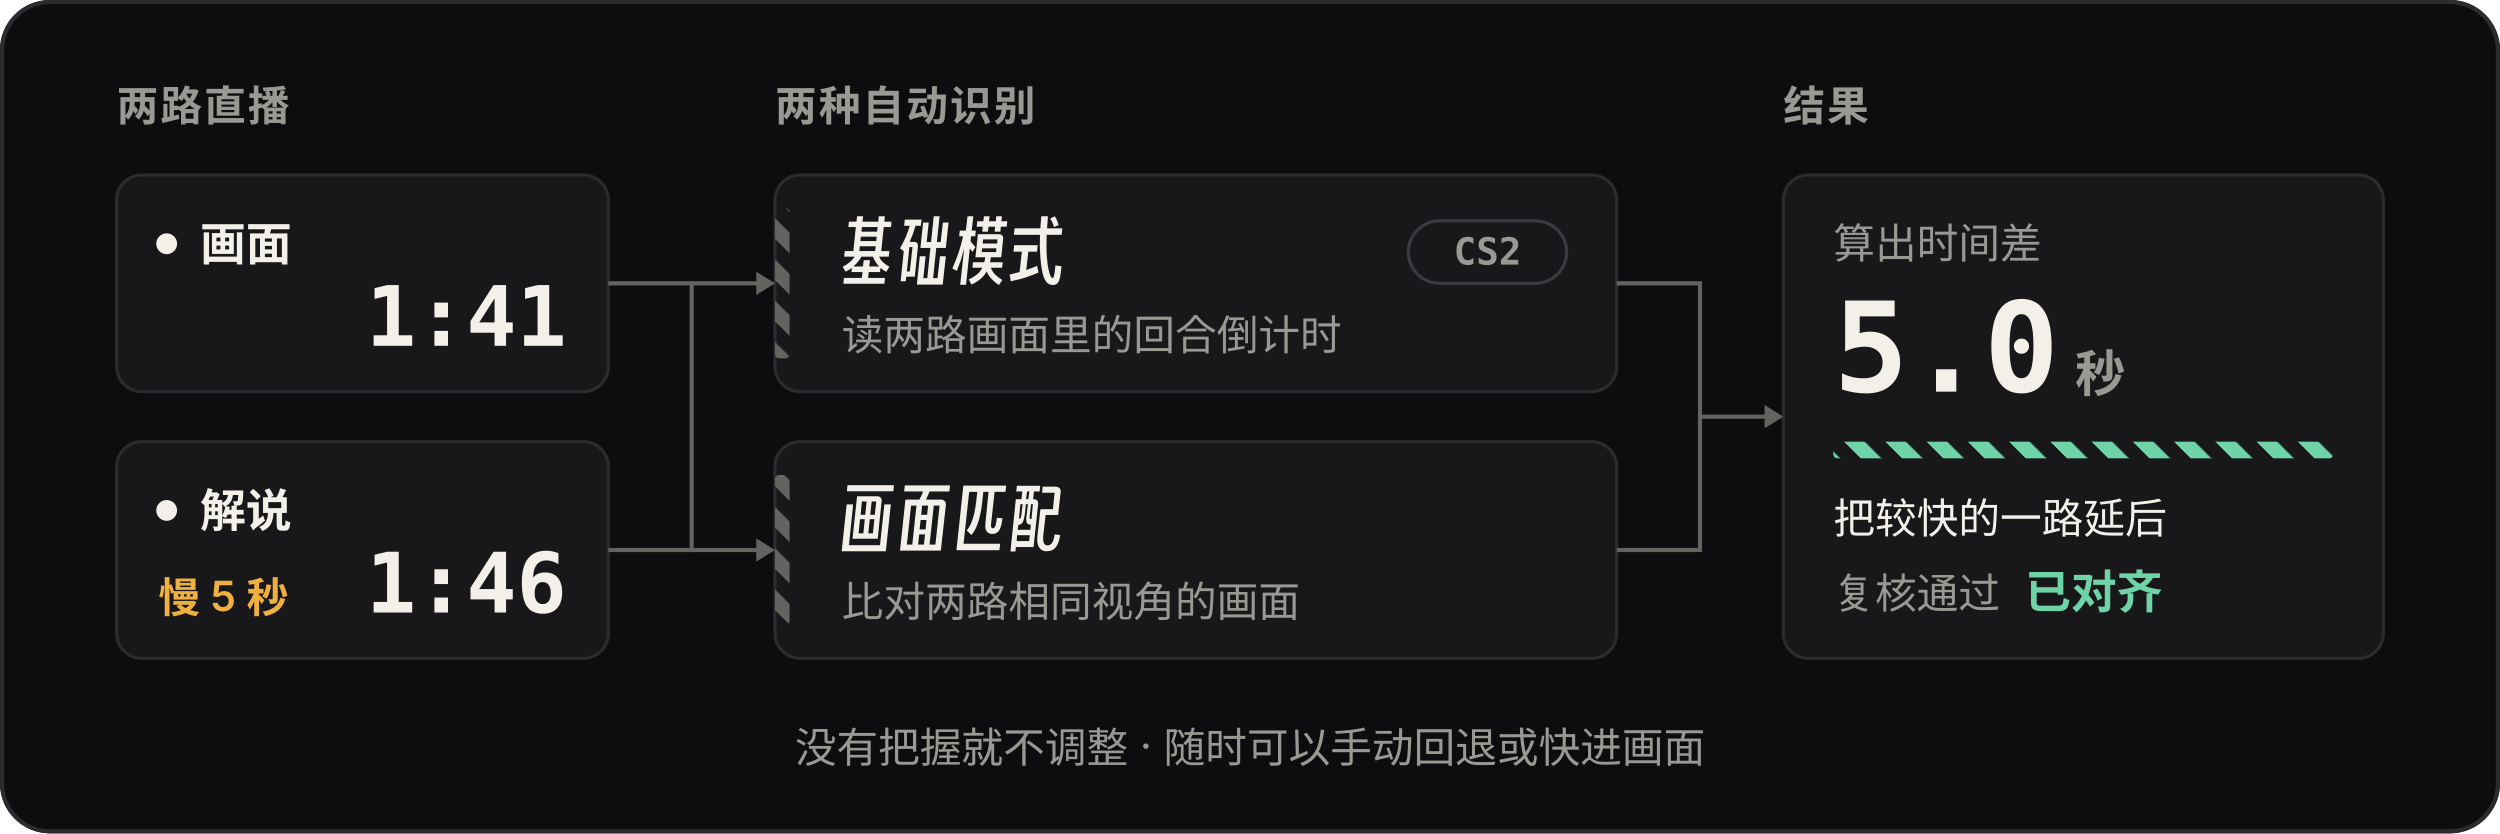
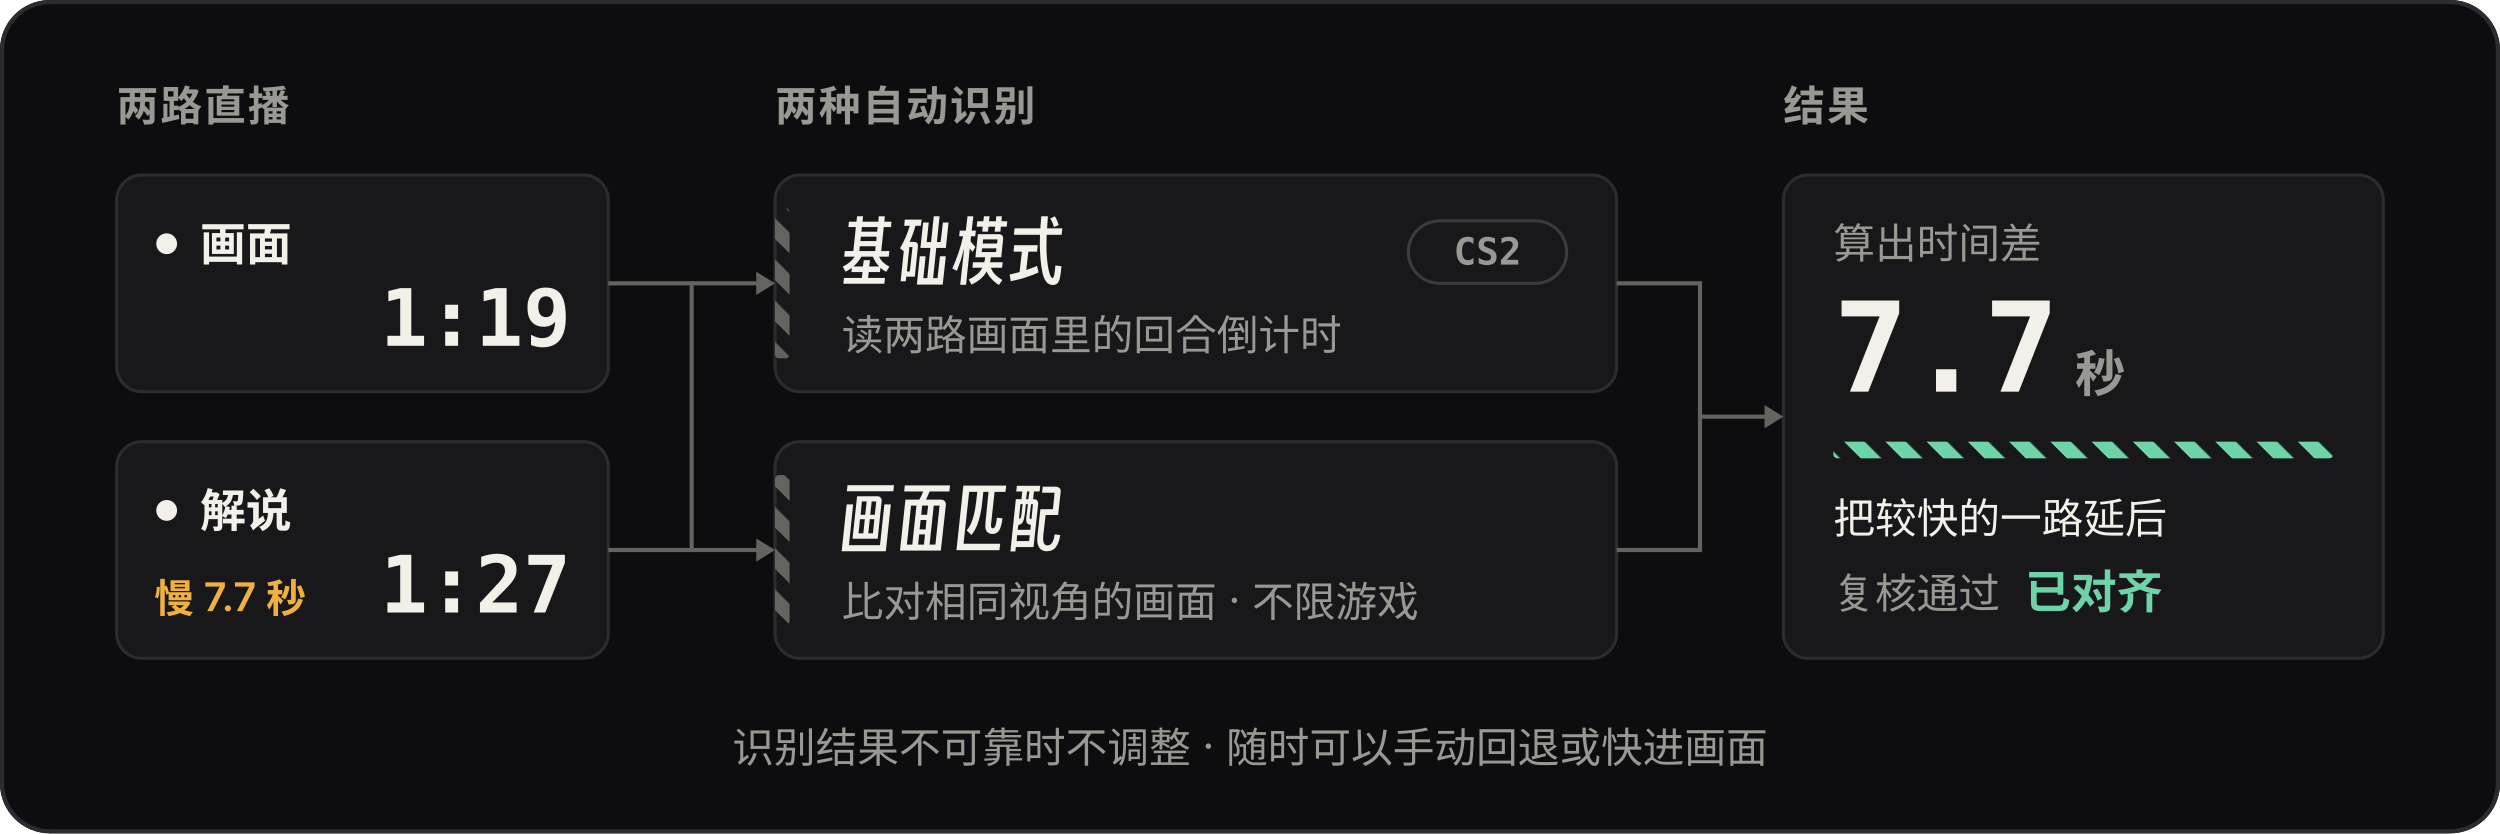
<svg xmlns="http://www.w3.org/2000/svg" width="1200" height="400" viewBox="0 0 1200 400" role="img" aria-labelledby="title desc">
  <defs>
    <pattern id="lock" width="14" height="14" patternUnits="userSpaceOnUse" patternTransform="rotate(-45)">
      <rect width="7.0" height="14" fill="#6fd3a8" />
    </pattern>
    <pattern id="drift" width="14" height="14" patternUnits="userSpaceOnUse" patternTransform="rotate(-45)">
      <rect width="7.0" height="14" fill="#f0b03f" />
    </pattern>
    <pattern id="ash" width="14" height="14" patternUnits="userSpaceOnUse" patternTransform="rotate(-45)">
      <rect width="7.0" height="14" fill="#64635f" />
    </pattern>
  </defs>
  <rect width="1200" height="400" rx="24" fill="#0d0d0f" />
  <rect x="1" y="1" width="1198" height="398" rx="23" fill="none" stroke="#2b2b30" stroke-width="2" />
  <text x="56" y="58" font-family="-apple-system, BlinkMacSystemFont, 'Segoe UI', 'PingFang SC', 'Microsoft YaHei', 'Noto Sans SC', sans-serif" font-size="20" font-weight="600" fill="#9a9893" letter-spacing="1">两路直播</text>
  <rect x="56" y="84" width="236" height="104" rx="12" fill="#18181b" stroke="#2b2b30" stroke-width="1.5" />
  <circle cx="80" cy="117" r="5" fill="#f3f0ea" />
  <text x="96" y="125" font-family="-apple-system, BlinkMacSystemFont, 'Segoe UI', 'PingFang SC', 'Microsoft YaHei', 'Noto Sans SC', sans-serif" font-size="22" font-weight="700" fill="#f3f0ea">画面</text>
-   <text x="272" y="166" font-family="ui-monospace, SFMono-Regular, 'Cascadia Mono', Menlo, Consolas, monospace" font-size="40" font-weight="600" fill="#f3f0ea" text-anchor="end">1:41</text>
+   <text x="274" y="166" font-family="ui-monospace, SFMono-Regular, 'Cascadia Mono', Menlo, Consolas, monospace" font-size="38" font-weight="600" fill="#f3f0ea" text-anchor="end">1:19</text>
  <rect x="56" y="212" width="236" height="104" rx="12" fill="#18181b" stroke="#2b2b30" stroke-width="1.5" />
  <circle cx="80" cy="245" r="5" fill="#f3f0ea" />
  <text x="96" y="253" font-family="-apple-system, BlinkMacSystemFont, 'Segoe UI', 'PingFang SC', 'Microsoft YaHei', 'Noto Sans SC', sans-serif" font-size="22" font-weight="700" fill="#f3f0ea">解说</text>
-   <text x="272" y="294" font-family="ui-monospace, SFMono-Regular, 'Cascadia Mono', Menlo, Consolas, monospace" font-size="40" font-weight="600" fill="#f3f0ea" text-anchor="end">1:46</text>
-   <text x="76" y="294" font-family="-apple-system, BlinkMacSystemFont, 'Segoe UI', 'PingFang SC', 'Microsoft YaHei', 'Noto Sans SC', sans-serif" font-size="20" font-weight="600" fill="#f0b03f">慢 5 秒</text>
+   <text x="274" y="294" font-family="ui-monospace, SFMono-Regular, 'Cascadia Mono', Menlo, Consolas, monospace" font-size="38" font-weight="600" fill="#f3f0ea" text-anchor="end">1:27</text>
+   <text x="74" y="294" font-family="-apple-system, BlinkMacSystemFont, 'Segoe UI', 'PingFang SC', 'Microsoft YaHei', 'Noto Sans SC', sans-serif" font-size="19" font-weight="600" fill="#f0b03f">慢 7.7 秒</text>
  <text x="372" y="58" font-family="-apple-system, BlinkMacSystemFont, 'Segoe UI', 'PingFang SC', 'Microsoft YaHei', 'Noto Sans SC', sans-serif" font-size="20" font-weight="600" fill="#9a9893" letter-spacing="1">两种自动识别</text>
  <rect x="372" y="84" width="404" height="104" rx="12" fill="#18181b" stroke="#2b2b30" stroke-width="1.5" />
  <rect x="372" y="100" width="7" height="72" rx="2" fill="url(#ash)" />
  <path d="M424.8 133.4 424.5 136.2H404.8L405.1 133.4H413.7L414 130.6H408.7L408.9 128.6Q407.5 129.6 405.9 130.4L404.5 128Q406.4 127.1 407.8 125.9Q409.2 124.7 410.3 123.2H405.2L405.5 120.5H409.6L410.8 109H407.2L407.5 106.4H411.1L411.4 103.8H414.3L414 106.4H421.6L421.8 103.8H424.7L424.5 106.4H427.9L427.7 109H424.2L423 120.5H426.9L426.6 123.2H422Q422.7 124.9 424.1 126.1Q425.5 127.3 426.9 128L425.4 130.5Q423.9 129.7 422.6 128.6L422.4 130.6H417L416.7 133.4ZM413.5 111.2H421L421.3 109H413.7ZM413 115.7H420.6L420.8 113.6H413.2ZM412.5 120.5H420.1L420.3 118.2H412.7ZM417.6 124.9 417.2 127.9H422Q420.1 126 419 123.2H413.5Q411.9 126 409.6 127.9H414.2L414.6 124.9ZM444.3 123 443.2 133.5H445.1L446.6 119H441.8L443.1 106.8H445.8L444.8 116.2H446.9L448.2 103.8H451L449.7 116.2H451.5L452.6 106.8H455.3L454 119H449.4L447.9 133.5H450L451.2 123H454L452.5 136.6H440.1L441.5 123ZM434.8 135H432.3L433.8 120.6L432 119.2Q433.5 116.6 434.7 113.9Q435.8 111.3 436.7 108.4H434L434.3 105.4H442.4L442 108.4H439.4Q438.3 112.5 436.6 116.1H438.5Q439.8 116.1 440.3 116.7Q440.7 117.4 440.6 118.4L439.1 132.8H435ZM435.3 130.3H436.7L438 118.6H436.5ZM459.3 130 457.1 128.9Q458.8 125.1 460.1 121.3Q461.4 117.4 462.3 113.4H460.4L460.7 110.7H463.6L464.4 103.8H467.2L466.4 110.7H468.4L468.1 113.4H466.1L465.9 115.9Q466.5 116.5 467 117.2Q467.6 117.8 468.2 118.6L466.8 120.9Q466.1 120 465.5 119.3L463.7 136.7H460.9L462.8 119.2Q462.1 121.9 461.3 124.6Q460.4 127.2 459.3 130ZM471.5 111.2 471.7 108.8H468.8L469.1 106.2H472L472.3 103.8H475L474.7 106.2H478L478.2 103.8H480.9L480.7 106.2H483.5L483.2 108.8H480.4L480.2 111.2H477.4L477.7 108.8H474.5L474.2 111.2ZM481.3 125.9 481 128.5H475.6Q476.3 130.4 477.7 131.8Q479.1 133.2 481.1 134.4L479.5 136.8Q477.5 135.6 476 133.9Q474.4 132.3 473.6 130.3Q472.3 132.6 470.4 134.1Q468.5 135.6 466.3 136.6L465 134.1Q467.1 133.2 468.7 131.9Q470.4 130.7 471.5 128.5H466.8L467 125.9H472.4Q472.8 124.8 472.9 123.5H468.2L469.4 112.4H479.3Q480.6 112.4 481.1 113.1Q481.6 113.7 481.5 114.7L480.6 123.5H475.6Q475.5 124.8 475.2 125.9ZM471.7 116.9H478.6L478.8 114.9H471.9ZM471.2 121H478.1L478.3 119.2H471.4ZM505.4 136.8Q503.3 136.8 502.1 135.1Q500.9 133.5 500.3 130.5Q499.7 127.6 499.4 123.9Q499.2 121 499.1 118.2Q499.1 115.4 499.2 112.7H486.7L487 109.6H499.4Q499.4 108.1 499.6 106.6Q499.7 105.2 499.8 103.8H503Q502.9 105.2 502.8 106.6Q502.7 108.1 502.6 109.6H509.9L509.6 112.7H502.4Q502.3 115.4 502.3 118.1Q502.3 120.9 502.5 123.5Q502.8 127.2 503.3 129.4Q503.8 131.6 504.3 132.6Q504.9 133.5 505.3 133.5Q506.1 133.5 506.6 127.4L509.5 127.8Q509.3 130.6 508.9 132.6Q508.6 134.6 507.8 135.7Q507 136.8 505.4 136.8ZM505.9 109Q505.6 107.9 505.2 106.9Q504.7 105.8 504.1 104.9L506.3 103.8Q507 104.8 507.4 105.9Q507.8 106.9 508.2 108ZM485.2 135 484.6 131.8Q485.8 131.5 487 131.2Q488.2 130.9 489.4 130.6L490.5 120.8H486.5L486.8 117.7H498.1L497.8 120.8H493.6L492.6 129.6Q493.9 129.2 495.2 128.7Q496.5 128.2 497.8 127.6L498.5 130.8Q496.2 131.8 494.2 132.5Q492.1 133.3 489.9 133.9Q487.7 134.4 485.2 135Z" fill="#f3f0ea" />
  <text x="404" y="168" font-family="-apple-system, BlinkMacSystemFont, 'Segoe UI', 'PingFang SC', 'Microsoft YaHei', 'Noto Sans SC', sans-serif" font-size="20" font-weight="400" fill="#9a9893">读两路画面里的回合倒计时</text>
  <rect x="372" y="212" width="404" height="104" rx="12" fill="#18181b" stroke="#2b2b30" stroke-width="1.5" />
  <rect x="372" y="228" width="7" height="72" rx="2" fill="url(#ash)" />
  <path d="M429.1 232.9 428.8 235.8H406.5L406.8 232.9ZM409.2 258.6 411.4 238.2H421Q422.2 238.2 422.7 238.9Q423.3 239.5 423.2 240.4L421.3 258.6ZM413.1 247.1H415.3L416 240.7H413.7ZM417.7 247.1H419.9L420.6 240.7H418.4ZM409.5 242.1 407.5 261.7H422.4L424.5 242.1H427.6L425.2 264.6H404L406.4 242.1ZM412.1 256H414.4L415.1 249.2H412.8ZM416.8 256H419L419.7 249.2H417.5ZM456 233 455.7 235.9H446.2Q445.8 236.9 445.4 237.8Q445 238.8 444.5 239.8H451.4Q452.9 239.8 453.5 240.6Q454.1 241.3 454 242.6L451.6 264.3H432L434.6 239.8H441.3Q442.4 237.9 443.1 235.9H434L434.3 233ZM435.3 261.4H437.9L439.9 242.7H437.3ZM442.2 247.1H445L445.5 242.7H442.6ZM446.2 261.4H449L451 242.7H448.2ZM441.4 254.1H444.3L444.7 249.6H441.9ZM440.7 261.4H443.5L444 256.5H441.2ZM479.7 264.1H459.1L462.4 233.1H483L482.6 236.1H477.4L475.8 250.7Q475.6 252 475.7 252.6Q475.8 253.2 476 253.4Q476.2 253.6 476.5 253.6Q477 253.6 477.4 253.1Q477.8 252.7 478 251.6Q478.3 250.5 478.5 248.5L481.2 248.8Q480.7 252.8 479.6 254.6Q478.5 256.3 476.3 256.3Q475.2 256.3 474.4 255.8Q473.6 255.3 473.2 254.2Q472.8 253.1 473 251.1L474.5 236.1H472L471.5 240.6Q471.2 244.2 470.5 247.1Q469.9 250 468.9 252.4Q467.9 254.8 466.3 256.8L464 254.6Q465.3 253.1 466.1 251.2Q467 249.2 467.6 246.6Q468.2 244 468.6 240.5L469.1 236.1H465.2L462.5 261H480.1ZM499.3 233.2 499 235.9H496.3L495.9 239.6H496.1Q497.2 239.6 497.8 240.2Q498.4 240.8 498.3 242L496.1 262.6H487.6L487.4 264.7H485L487.6 239.6H490.3L490.7 235.9H487.8L488.1 233.2ZM506.2 256.5 508.9 256.8Q508.4 260.4 506.9 262.5Q505.4 264.6 502.4 264.6Q501 264.6 499.9 263.9Q498.8 263.2 498.2 261.5Q497.7 259.9 498 256.9L499.4 244.4H505.4L506.2 236.5H500.2L500.5 233.6H506.6Q507.8 233.6 508.6 234.3Q509.3 235 509.1 236.3L507.9 247.2H501.9L500.8 256.7Q500.6 258.7 500.8 259.8Q501 260.9 501.6 261.4Q502.1 261.8 502.8 261.8Q505.6 261.8 506.2 256.5ZM492.5 239.6H493.6L494.1 235.9H493ZM490.5 245.1 490.9 242H489.8L489.1 249.1Q489.5 249 489.8 248.7Q490.1 248.3 490.2 247.5Q490.4 246.6 490.5 245.1ZM492.1 245.4Q491.8 247.7 491.5 249.1Q491.2 250.4 490.6 251.1Q490 251.8 488.8 252L488.5 254.3H494.6L494.8 251.8Q493.5 251.9 493 251.1Q492.5 250.4 492.6 248.6L493.4 242H492.4ZM494.2 248.1Q494.1 249.2 495.1 249.2L495.8 242H494.9ZM488 259.7H494L494.3 256.9H488.2Z" fill="#f3f0ea" />
-   <text x="404" y="296" font-family="-apple-system, BlinkMacSystemFont, 'Segoe UI', 'PingFang SC', 'Microsoft YaHei', 'Noto Sans SC', sans-serif" font-size="20" font-weight="400" fill="#9a9893">比对两路相同视角的画面</text>
+   <text x="404" y="296" font-family="-apple-system, BlinkMacSystemFont, 'Segoe UI', 'PingFang SC', 'Microsoft YaHei', 'Noto Sans SC', sans-serif" font-size="20" font-weight="400" fill="#9a9893">比对相同视角的画面 · 不限游戏</text>
  <rect x="676" y="106" width="76" height="30" rx="15" fill="none" stroke="#3a3a40" stroke-width="1.5" />
  <text x="714" y="127" font-family="ui-monospace, SFMono-Regular, 'Cascadia Mono', Menlo, Consolas, monospace" font-size="18" font-weight="600" fill="#9a9893" text-anchor="middle">CS2</text>
  <text x="856" y="58" font-family="-apple-system, BlinkMacSystemFont, 'Segoe UI', 'PingFang SC', 'Microsoft YaHei', 'Noto Sans SC', sans-serif" font-size="20" font-weight="600" fill="#9a9893" letter-spacing="1">结果</text>
  <rect x="856" y="84" width="288" height="232" rx="12" fill="#18181b" stroke="#2b2b30" stroke-width="1.5" />
  <text x="880" y="124" font-family="-apple-system, BlinkMacSystemFont, 'Segoe UI', 'PingFang SC', 'Microsoft YaHei', 'Noto Sans SC', sans-serif" font-size="20" font-weight="400" fill="#9a9893">算出时间差</text>
-   <text x="880" y="188" font-family="ui-monospace, SFMono-Regular, 'Cascadia Mono', Menlo, Consolas, monospace" font-size="60" font-weight="700" fill="#f3f0ea">5.0</text>
+   <text x="880" y="188" font-family="ui-monospace, SFMono-Regular, 'Cascadia Mono', Menlo, Consolas, monospace" font-size="60" font-weight="700" fill="#f3f0ea">7.7</text>
  <text x="996" y="188" font-family="-apple-system, BlinkMacSystemFont, 'Segoe UI', 'PingFang SC', 'Microsoft YaHei', 'Noto Sans SC', sans-serif" font-size="24" font-weight="600" fill="#9a9893">秒</text>
  <rect x="880" y="212" width="240" height="8" rx="2" fill="url(#lock)" />
  <text x="880" y="256" font-family="-apple-system, BlinkMacSystemFont, 'Segoe UI', 'PingFang SC', 'Microsoft YaHei', 'Noto Sans SC', sans-serif" font-size="20" font-weight="400" fill="#f3f0ea">把较快的一路延后</text>
  <text x="880" y="292" font-family="-apple-system, BlinkMacSystemFont, 'Segoe UI', 'PingFang SC', 'Microsoft YaHei', 'Noto Sans SC', sans-serif" font-size="20" font-weight="400" fill="#9a9893">复核通过</text>
  <text x="972" y="292" font-family="-apple-system, BlinkMacSystemFont, 'Segoe UI', 'PingFang SC', 'Microsoft YaHei', 'Noto Sans SC', sans-serif" font-size="22" font-weight="700" fill="#6fd3a8">已对齐</text>
  <path d="M292,136.0 H332 V264.0 H292" stroke="#64635f" stroke-width="2" fill="none" />
  <path d="M332,136.0 L364.8,136.0" stroke="#64635f" stroke-width="2" fill="none" stroke-linecap="round" />
  <path d="M363,130.42 L372,136.0 L363,141.58 Z" fill="#64635f" />
  <path d="M332,264.0 L364.8,264.0" stroke="#64635f" stroke-width="2" fill="none" stroke-linecap="round" />
  <path d="M363,258.42 L372,264.0 L363,269.58 Z" fill="#64635f" />
  <path d="M776,136.0 H816 V264.0 H776" stroke="#64635f" stroke-width="2" fill="none" />
  <path d="M816,200.0 L848.8,200.0" stroke="#64635f" stroke-width="2" fill="none" stroke-linecap="round" />
  <path d="M847,194.42 L856,200.0 L847,205.58 Z" fill="#64635f" />
-   <text x="600.0" y="366" font-family="-apple-system, BlinkMacSystemFont, 'Segoe UI', 'PingFang SC', 'Microsoft YaHei', 'Noto Sans SC', sans-serif" font-size="20" font-weight="400" fill="#9a9893" text-anchor="middle">没有把握就不调整 · 随时可以手动回退或快进画面</text>
+   <text x="600.0" y="366" font-family="-apple-system, BlinkMacSystemFont, 'Segoe UI', 'PingFang SC', 'Microsoft YaHei', 'Noto Sans SC', sans-serif" font-size="20" font-weight="400" fill="#9a9893" text-anchor="middle">识别结果不可靠时不调整 · 随时可以手动回退或快进画面</text>
</svg>
